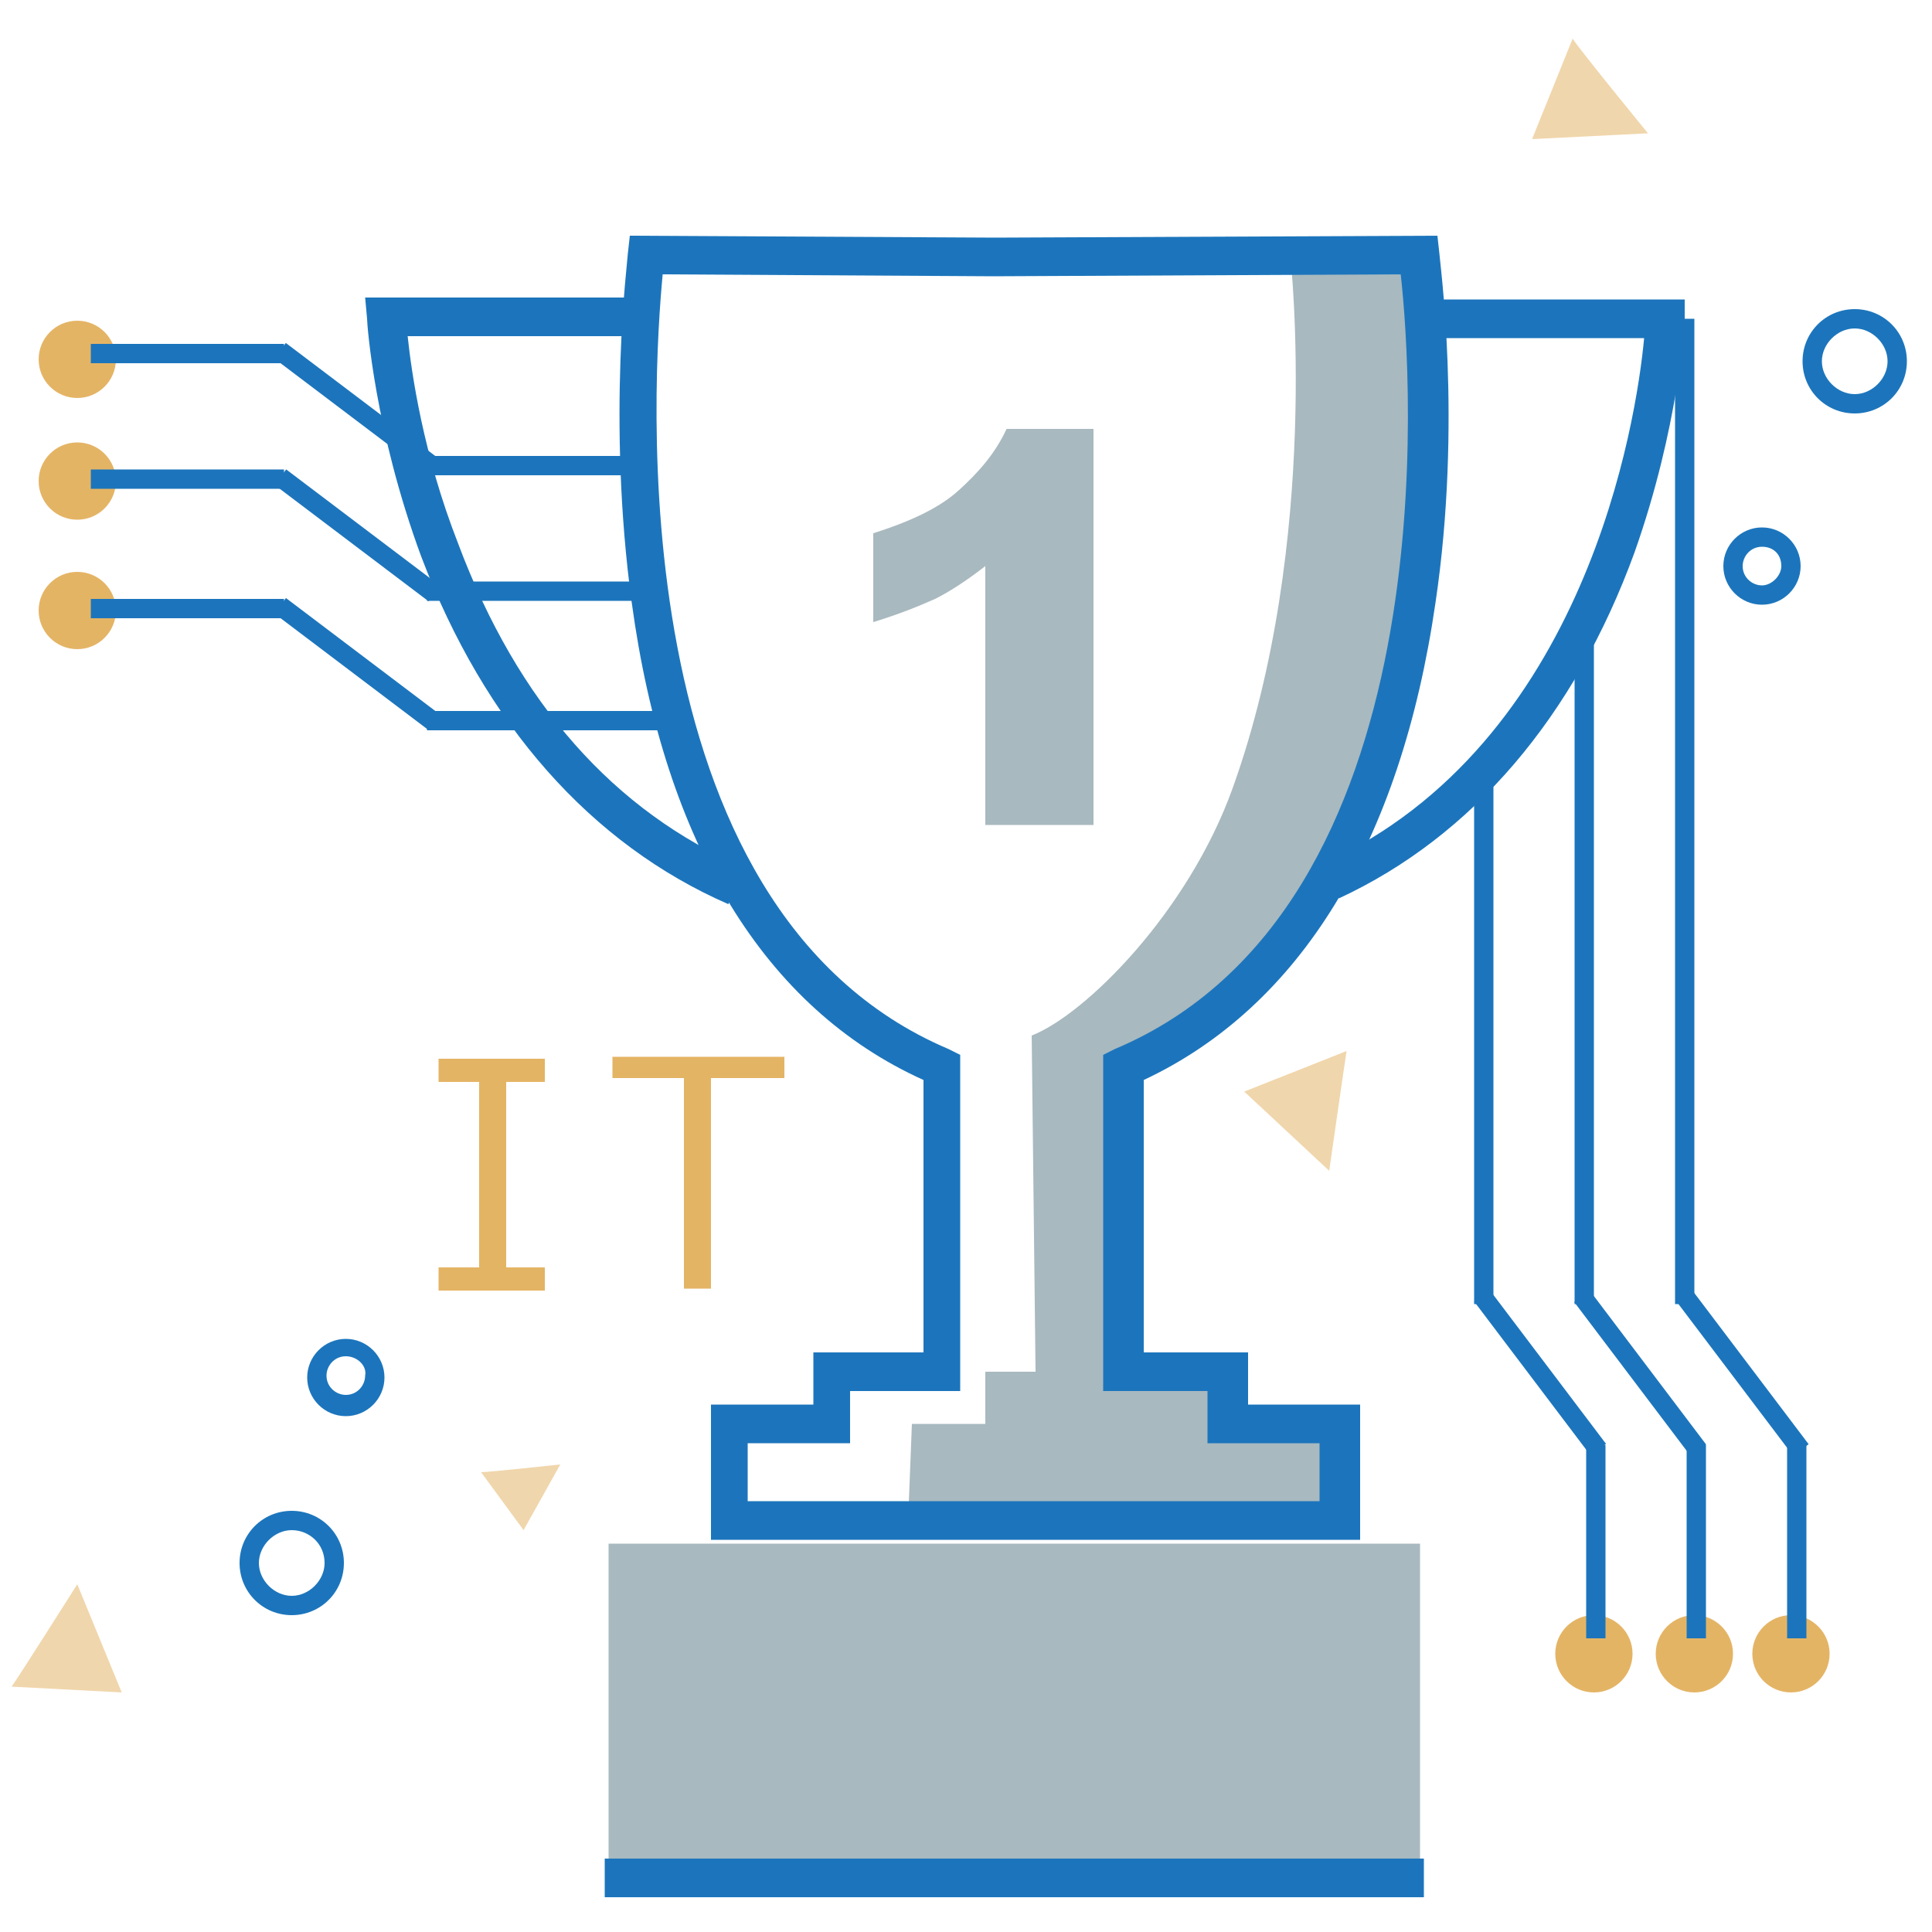
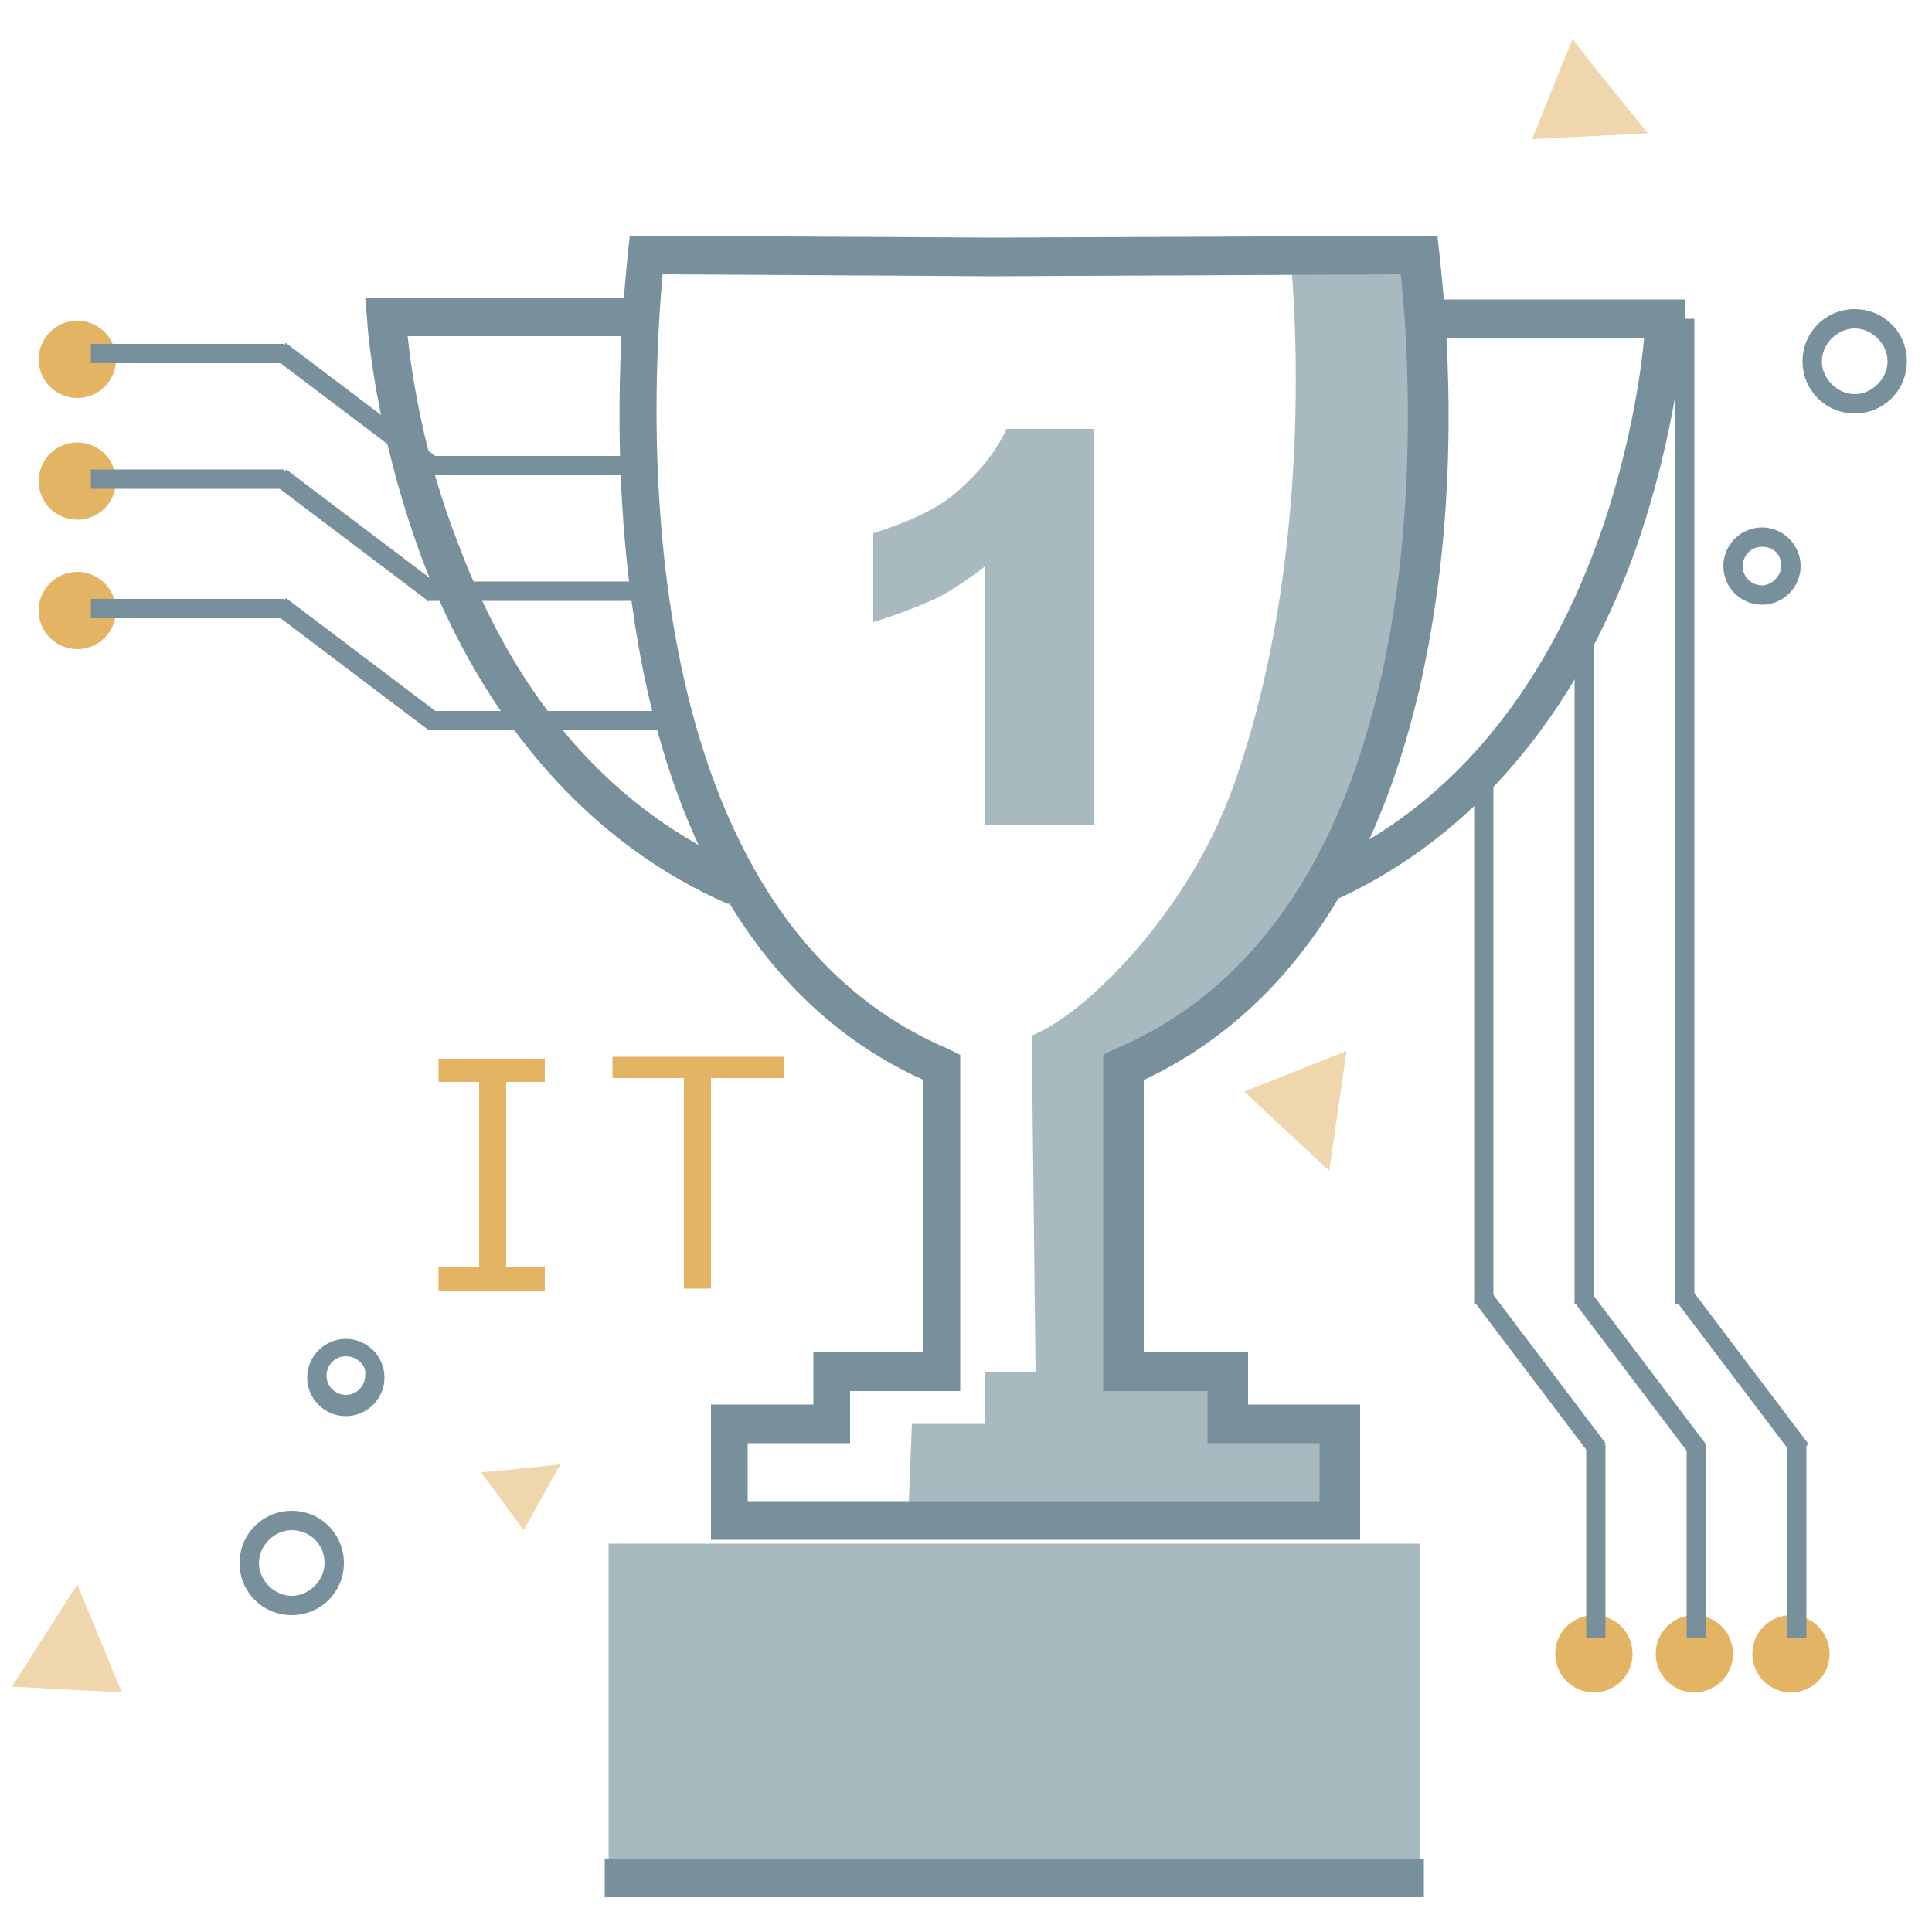
<svg xmlns="http://www.w3.org/2000/svg" width="100px" height="100px" viewBox="0 0 100 100" version="1.1">
  <defs />
  <g id="Symbols" stroke="none" stroke-width="1" fill="none" fill-rule="evenodd">
    <g id="leading-in-it">
      <g id="5" transform="translate(0, 2)">
        <g id="Layer_1">
          <g id="Group">
            <g opacity="0.62" transform="translate(47, 11)" id="Shape" fill="#738E98">
              <path d="M16.5,58 L11.1,58 L11.1,42.2 C31.1,33.8 26.4,0.2 26.4,0.2 L19.8,0.4 C19.8,0.4 21.4,15 16.8,27.8 C14.5,34.2 9.2,39.5 6.4,40.6 L6.6,58 L4,58 L4,60.7 L0.2,60.7 L0,65.8 L22.3,65.8 L22.3,60.7 L16.5,60.7 L16.5,58 L16.5,58 Z" />
            </g>
            <g opacity="0.62" transform="translate(31, 77)" id="Rectangle-path" fill="#738E98">
              <rect x="0.5" y="0.9" width="42" height="16.8" />
            </g>
            <g opacity="0.62" transform="translate(45, 20)" id="Shape" fill="#738E98">
              <g>
                <path d="M11.6,0.3 L11.6,20.7 L6,20.7 L6,7.3 C5.1,8 4.2,8.6 3.4,9 C2.5,9.4 1.5,9.8 0.2,10.2 L0.2,5.6 C2.1,5 3.6,4.3 4.6,3.4 C5.6,2.5 6.5,1.5 7.1,0.2 L11.6,0.2 L11.6,0.3 Z" />
              </g>
            </g>
            <circle id="Oval" fill="#E4B465" cx="82.5" cy="83.6" r="2" />
            <circle id="Oval" fill="#E4B465" cx="87.7" cy="83.6" r="2" />
            <circle id="Oval" fill="#E4B465" cx="92.7" cy="83.6" r="2" />
-             <g transform="translate(76, 38)" id="Rectangle-path" fill="#1C75BC">
+             <g transform="translate(76, 38)" id="Rectangle-path" fill="#78909C">
              <rect x="6.1" y="34.8" width="1" height="10" />
              <rect x="0.3" y="0.4" width="1" height="27.1" />
              <rect transform="translate(3.71431, 31.04903) rotate(52.90549) translate(-3.71431, -31.04903) " x="-1.285" y="30.549" width="9.999" height="1" />
            </g>
-             <g transform="translate(81, 30)" id="Rectangle-path" fill="#1C75BC">
+             <g transform="translate(81, 30)" id="Rectangle-path" fill="#78909C">
              <rect x="6.3" y="42.8" width="1" height="10" />
              <rect x="0.5" y="0.8" width="1" height="34.7" />
              <rect transform="translate(3.89752, 39.08404) rotate(52.90895) translate(-3.89752, -39.08404) " x="-1.103" y="38.584" width="10" height="1" />
            </g>
-             <g transform="translate(86, 14)" id="Rectangle-path" fill="#1C75BC">
+             <g transform="translate(86, 14)" id="Rectangle-path" fill="#78909C">
              <rect x="6.5" y="58.8" width="1" height="10" />
              <rect x="0.7" y="0.5" width="1" height="51" />
              <rect transform="translate(4.20016, 55.06543) rotate(52.90549) translate(-4.20016, -55.06543) " x="-0.8" y="54.565" width="9.999" height="1" />
            </g>
            <g transform="translate(2, 14)">
              <circle id="Oval" fill="#E4B465" cx="2" cy="15.6" r="2" />
              <circle id="Oval" fill="#E4B465" cx="2" cy="8.9" r="2" />
              <circle id="Oval" fill="#E4B465" cx="2" cy="2.6" r="2" />
-               <g transform="translate(2, 14)" id="Rectangle-path" fill="#1C75BC">
+               <g transform="translate(2, 14)" id="Rectangle-path" fill="#78909C">
                <rect x="0.7" y="1" width="10" height="1" />
                <rect x="18.1" y="6.8" width="13" height="1" />
                <rect transform="translate(14.48756, 4.36859) rotate(37.09451) translate(-14.48756, -4.36859) " x="9.488" y="3.869" width="9.999" height="1" />
              </g>
-               <g transform="translate(2, 8)" id="Rectangle-path" fill="#1C75BC">
+               <g transform="translate(2, 8)" id="Rectangle-path" fill="#78909C">
                <rect x="0.7" y="0.3" width="10" height="1" />
                <rect x="18.1" y="6.1" width="11.7" height="1" />
                <rect transform="translate(14.49728, 3.71034) rotate(37.09105) translate(-14.49728, -3.71034) " x="9.497" y="3.21" width="10" height="1" />
              </g>
-               <g transform="translate(2, 1)" id="Rectangle-path" fill="#1C75BC">
+               <g transform="translate(2, 1)" id="Rectangle-path" fill="#78909C">
                <rect x="0.7" y="0.8" width="10" height="1" />
                <rect x="18.1" y="6.6" width="11.2" height="1" />
                <rect transform="translate(14.47948, 4.16647) rotate(37.09451) translate(-14.47948, -4.16647) " x="9.48" y="3.666" width="9.999" height="1" />
              </g>
            </g>
            <g transform="translate(22, 52)" id="Shape" fill="#E4B465">
              <polygon points="6.2 12.8 0.7 12.8 0.7 11.6 2.8 11.6 2.8 2 0.7 2 0.7 0.8 6.2 0.8 6.2 2 4.2 2 4.2 11.6 6.2 11.6" />
              <polygon points="18.5 1.8 14.8 1.8 14.8 12.7 13.4 12.7 13.4 1.8 9.7 1.8 9.7 0.7 18.6 0.7 18.6 1.8" />
            </g>
-             <path d="M15.1,81.6 C13.6,81.6 12.4,80.4 12.4,78.9 C12.4,77.4 13.6,76.2 15.1,76.2 C16.6,76.2 17.8,77.4 17.8,78.9 C17.8,80.4 16.6,81.6 15.1,81.6 L15.1,81.6 Z M15.1,77.2 C14.2,77.2 13.4,78 13.4,78.9 C13.4,79.8 14.2,80.6 15.1,80.6 C16,80.6 16.8,79.8 16.8,78.9 C16.8,77.9 16,77.2 15.1,77.2 L15.1,77.2 Z" id="Shape" fill="#1C75BC" />
-             <path d="M96,19.4 C94.5,19.4 93.3,18.2 93.3,16.7 C93.3,15.2 94.5,14 96,14 C97.5,14 98.7,15.2 98.7,16.7 C98.7,18.2 97.5,19.4 96,19.4 L96,19.4 Z M96,15 C95.1,15 94.3,15.8 94.3,16.7 C94.3,17.6 95.1,18.4 96,18.4 C96.9,18.4 97.7,17.6 97.7,16.7 C97.7,15.8 96.9,15 96,15 L96,15 Z" id="Shape" fill="#1C75BC" />
-             <path d="M17.9,71.3 C16.8,71.3 15.9,70.4 15.9,69.3 C15.9,68.2 16.8,67.3 17.9,67.3 C19,67.3 19.9,68.2 19.9,69.3 C19.9,70.4 19,71.3 17.9,71.3 L17.9,71.3 Z M17.9,68.2 C17.3,68.2 16.9,68.7 16.9,69.2 C16.9,69.8 17.4,70.2 17.9,70.2 C18.5,70.2 18.9,69.7 18.9,69.2 C19,68.7 18.5,68.2 17.9,68.2 L17.9,68.2 Z" id="Shape" fill="#1C75BC" />
-             <path d="M91.2,29.3 C90.1,29.3 89.2,28.4 89.2,27.3 C89.2,26.2 90.1,25.3 91.2,25.3 C92.3,25.3 93.2,26.2 93.2,27.3 C93.2,28.4 92.3,29.3 91.2,29.3 L91.2,29.3 Z M91.2,26.3 C90.6,26.3 90.2,26.8 90.2,27.3 C90.2,27.9 90.7,28.3 91.2,28.3 C91.7,28.3 92.2,27.8 92.2,27.3 C92.2,26.7 91.8,26.3 91.2,26.3 L91.2,26.3 Z" id="Shape" fill="#1C75BC" />
+             <path d="M15.1,81.6 C13.6,81.6 12.4,80.4 12.4,78.9 C12.4,77.4 13.6,76.2 15.1,76.2 C16.6,76.2 17.8,77.4 17.8,78.9 C17.8,80.4 16.6,81.6 15.1,81.6 L15.1,81.6 Z M15.1,77.2 C14.2,77.2 13.4,78 13.4,78.9 C13.4,79.8 14.2,80.6 15.1,80.6 C16,80.6 16.8,79.8 16.8,78.9 C16.8,77.9 16,77.2 15.1,77.2 L15.1,77.2 Z" id="Shape" fill="#78909C" />
+             <path d="M96,19.4 C94.5,19.4 93.3,18.2 93.3,16.7 C93.3,15.2 94.5,14 96,14 C97.5,14 98.7,15.2 98.7,16.7 C98.7,18.2 97.5,19.4 96,19.4 L96,19.4 Z M96,15 C95.1,15 94.3,15.8 94.3,16.7 C94.3,17.6 95.1,18.4 96,18.4 C96.9,18.4 97.7,17.6 97.7,16.7 C97.7,15.8 96.9,15 96,15 L96,15 Z" id="Shape" fill="#78909C" />
+             <path d="M17.9,71.3 C16.8,71.3 15.9,70.4 15.9,69.3 C15.9,68.2 16.8,67.3 17.9,67.3 C19,67.3 19.9,68.2 19.9,69.3 C19.9,70.4 19,71.3 17.9,71.3 L17.9,71.3 Z M17.9,68.2 C17.3,68.2 16.9,68.7 16.9,69.2 C16.9,69.8 17.4,70.2 17.9,70.2 C18.5,70.2 18.9,69.7 18.9,69.2 C19,68.7 18.5,68.2 17.9,68.2 L17.9,68.2 Z" id="Shape" fill="#78909C" />
+             <path d="M91.2,29.3 C90.1,29.3 89.2,28.4 89.2,27.3 C89.2,26.2 90.1,25.3 91.2,25.3 C92.3,25.3 93.2,26.2 93.2,27.3 C93.2,28.4 92.3,29.3 91.2,29.3 L91.2,29.3 Z M91.2,26.3 C90.6,26.3 90.2,26.8 90.2,27.3 C90.2,27.9 90.7,28.3 91.2,28.3 C91.7,28.3 92.2,27.8 92.2,27.3 C92.2,26.7 91.8,26.3 91.2,26.3 L91.2,26.3 Z" id="Shape" fill="#78909C" />
            <g opacity="0.54" transform="translate(24, 73)" id="Shape" fill="#E4B465">
              <path d="M0.9,1.2 C1.3,1.2 5,0.8 5,0.8 L3.1,4.2 L0.9,1.2 L0.9,1.2 Z" />
            </g>
            <g opacity="0.54" transform="translate(0, 80)" id="Shape" fill="#E4B465">
              <path d="M0.6,5.3 C0.9,4.9 4,0 4,0 L6.3,5.6 L0.6,5.3 L0.6,5.3 Z" />
            </g>
            <g opacity="0.54" transform="translate(79, 0)" id="Shape" fill="#E4B465">
              <path d="M2.4,0 C2.7,0.5 6.3,4.9 6.3,4.9 L0.3,5.2 L2.4,0 L2.4,0 Z" />
            </g>
            <g opacity="0.54" transform="translate(64, 52)" id="Shape" fill="#E4B465">
              <path d="M5.7,0.4 C5.6,1 4.8,6.6 4.8,6.6 L0.4,2.5 L5.7,0.4 L5.7,0.4 Z" />
            </g>
-             <rect id="Rectangle-path" fill="#1C75BC" x="31.3" y="94.2" width="42.4" height="2" />
-             <path d="M37.7,44.8 C30.6,41.7 25.1,35.5 21.8,26.8 C19.4,20.3 19,14.8 19,14.5 L18.9,13.4 L33.3,13.4 L33.3,15.4 L21.1,15.4 C21.3,17.3 21.9,21.5 23.7,26.1 C26.8,34.4 31.8,40 38.5,42.9 L37.7,44.8 L37.7,44.8 Z" id="Shape" fill="#1C75BC" />
-             <path d="M70.3,77.7 L36.8,77.7 L36.8,70.7 L42.1,70.7 L42.1,68 L47.8,68 L47.8,53.9 C39.6,50.2 34.4,41.7 32.7,29.2 C31.4,19.7 32.5,11.4 32.5,11.1 L32.6,10.2 L51.5,10.3 L74.4,10.2 L74.5,11.1 C74.5,11.4 75.7,19.8 74.3,29.2 C72.5,41.6 67.3,50.1 59.2,53.9 L59.2,68 L64.6,68 L64.6,70.7 L70.4,70.7 L70.4,77.7 L70.3,77.7 Z M38.8,75.7 L68.3,75.7 L68.3,72.7 L62.5,72.7 L62.5,70 L57.1,70 L57.1,52.6 L57.7,52.3 C75,45 73.1,17.5 72.5,12.2 L51.4,12.3 L34.3,12.2 C33.8,17.5 31.9,45 49.1,52.3 L49.7,52.6 L49.7,70 L44,70 L44,72.7 L38.7,72.7 L38.7,75.7 L38.8,75.7 Z" id="Shape" fill="#1C75BC" />
-             <path d="M69.3,44.5 L68.5,42.7 C82.1,36.5 84.7,19.8 85.1,15.5 L73.9,15.5 L73.9,13.5 L87.2,13.5 L87.2,14.5 C87.2,14.7 86.9,20.1 84.6,26.6 C81.5,35.1 76.2,41.3 69.3,44.5 L69.3,44.5 Z" id="Shape" fill="#1C75BC" />
+             <rect id="Rectangle-path" fill="#78909C" x="31.3" y="94.2" width="42.4" height="2" />
+             <path d="M37.7,44.8 C30.6,41.7 25.1,35.5 21.8,26.8 C19.4,20.3 19,14.8 19,14.5 L18.9,13.4 L33.3,13.4 L33.3,15.4 L21.1,15.4 C21.3,17.3 21.9,21.5 23.7,26.1 C26.8,34.4 31.8,40 38.5,42.9 L37.7,44.8 L37.7,44.8 Z" id="Shape" fill="#78909C" />
+             <path d="M70.3,77.7 L36.8,77.7 L36.8,70.7 L42.1,70.7 L42.1,68 L47.8,68 L47.8,53.9 C39.6,50.2 34.4,41.7 32.7,29.2 C31.4,19.7 32.5,11.4 32.5,11.1 L32.6,10.2 L51.5,10.3 L74.4,10.2 L74.5,11.1 C74.5,11.4 75.7,19.8 74.3,29.2 C72.5,41.6 67.3,50.1 59.2,53.9 L59.2,68 L64.6,68 L64.6,70.7 L70.4,70.7 L70.4,77.7 L70.3,77.7 Z M38.8,75.7 L68.3,75.7 L68.3,72.7 L62.5,72.7 L62.5,70 L57.1,70 L57.1,52.6 L57.7,52.3 C75,45 73.1,17.5 72.5,12.2 L51.4,12.3 L34.3,12.2 C33.8,17.5 31.9,45 49.1,52.3 L49.7,52.6 L49.7,70 L44,70 L44,72.7 L38.7,72.7 L38.7,75.7 L38.8,75.7 Z" id="Shape" fill="#78909C" />
+             <path d="M69.3,44.5 L68.5,42.7 C82.1,36.5 84.7,19.8 85.1,15.5 L73.9,15.5 L73.9,13.5 L87.2,13.5 L87.2,14.5 C87.2,14.7 86.9,20.1 84.6,26.6 C81.5,35.1 76.2,41.3 69.3,44.5 L69.3,44.5 Z" id="Shape" fill="#78909C" />
          </g>
        </g>
      </g>
    </g>
  </g>
</svg>
